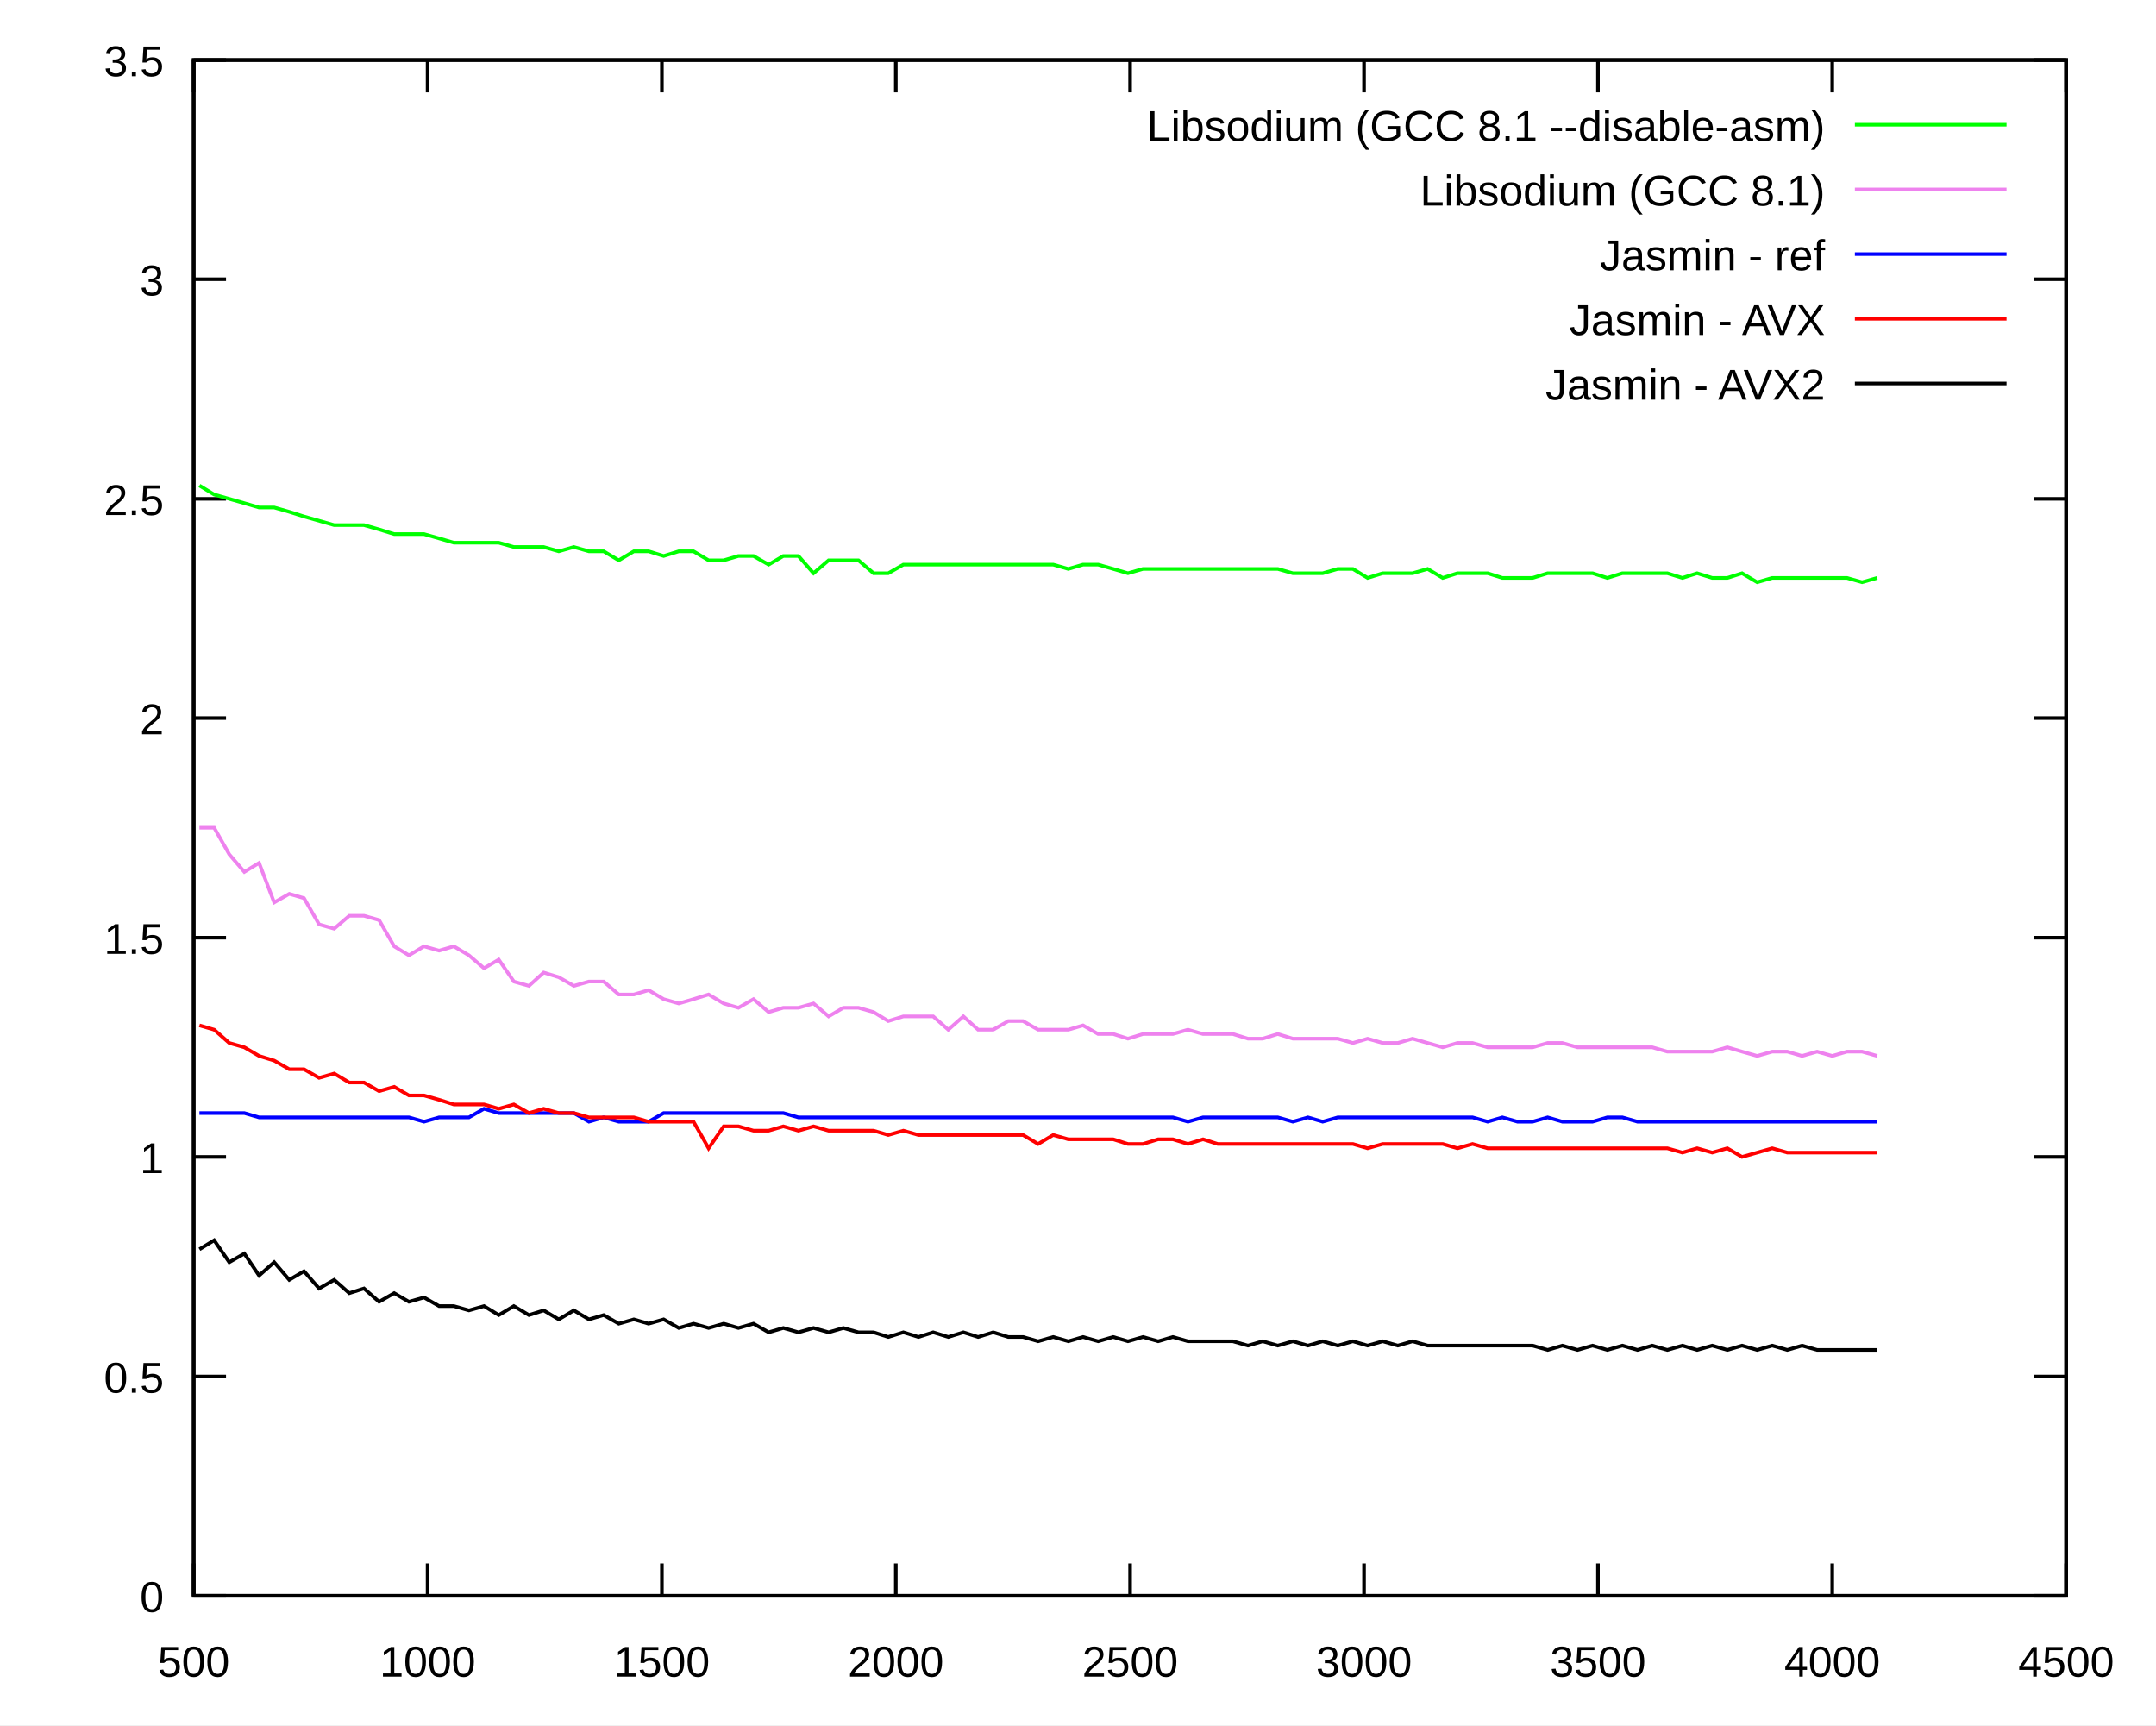
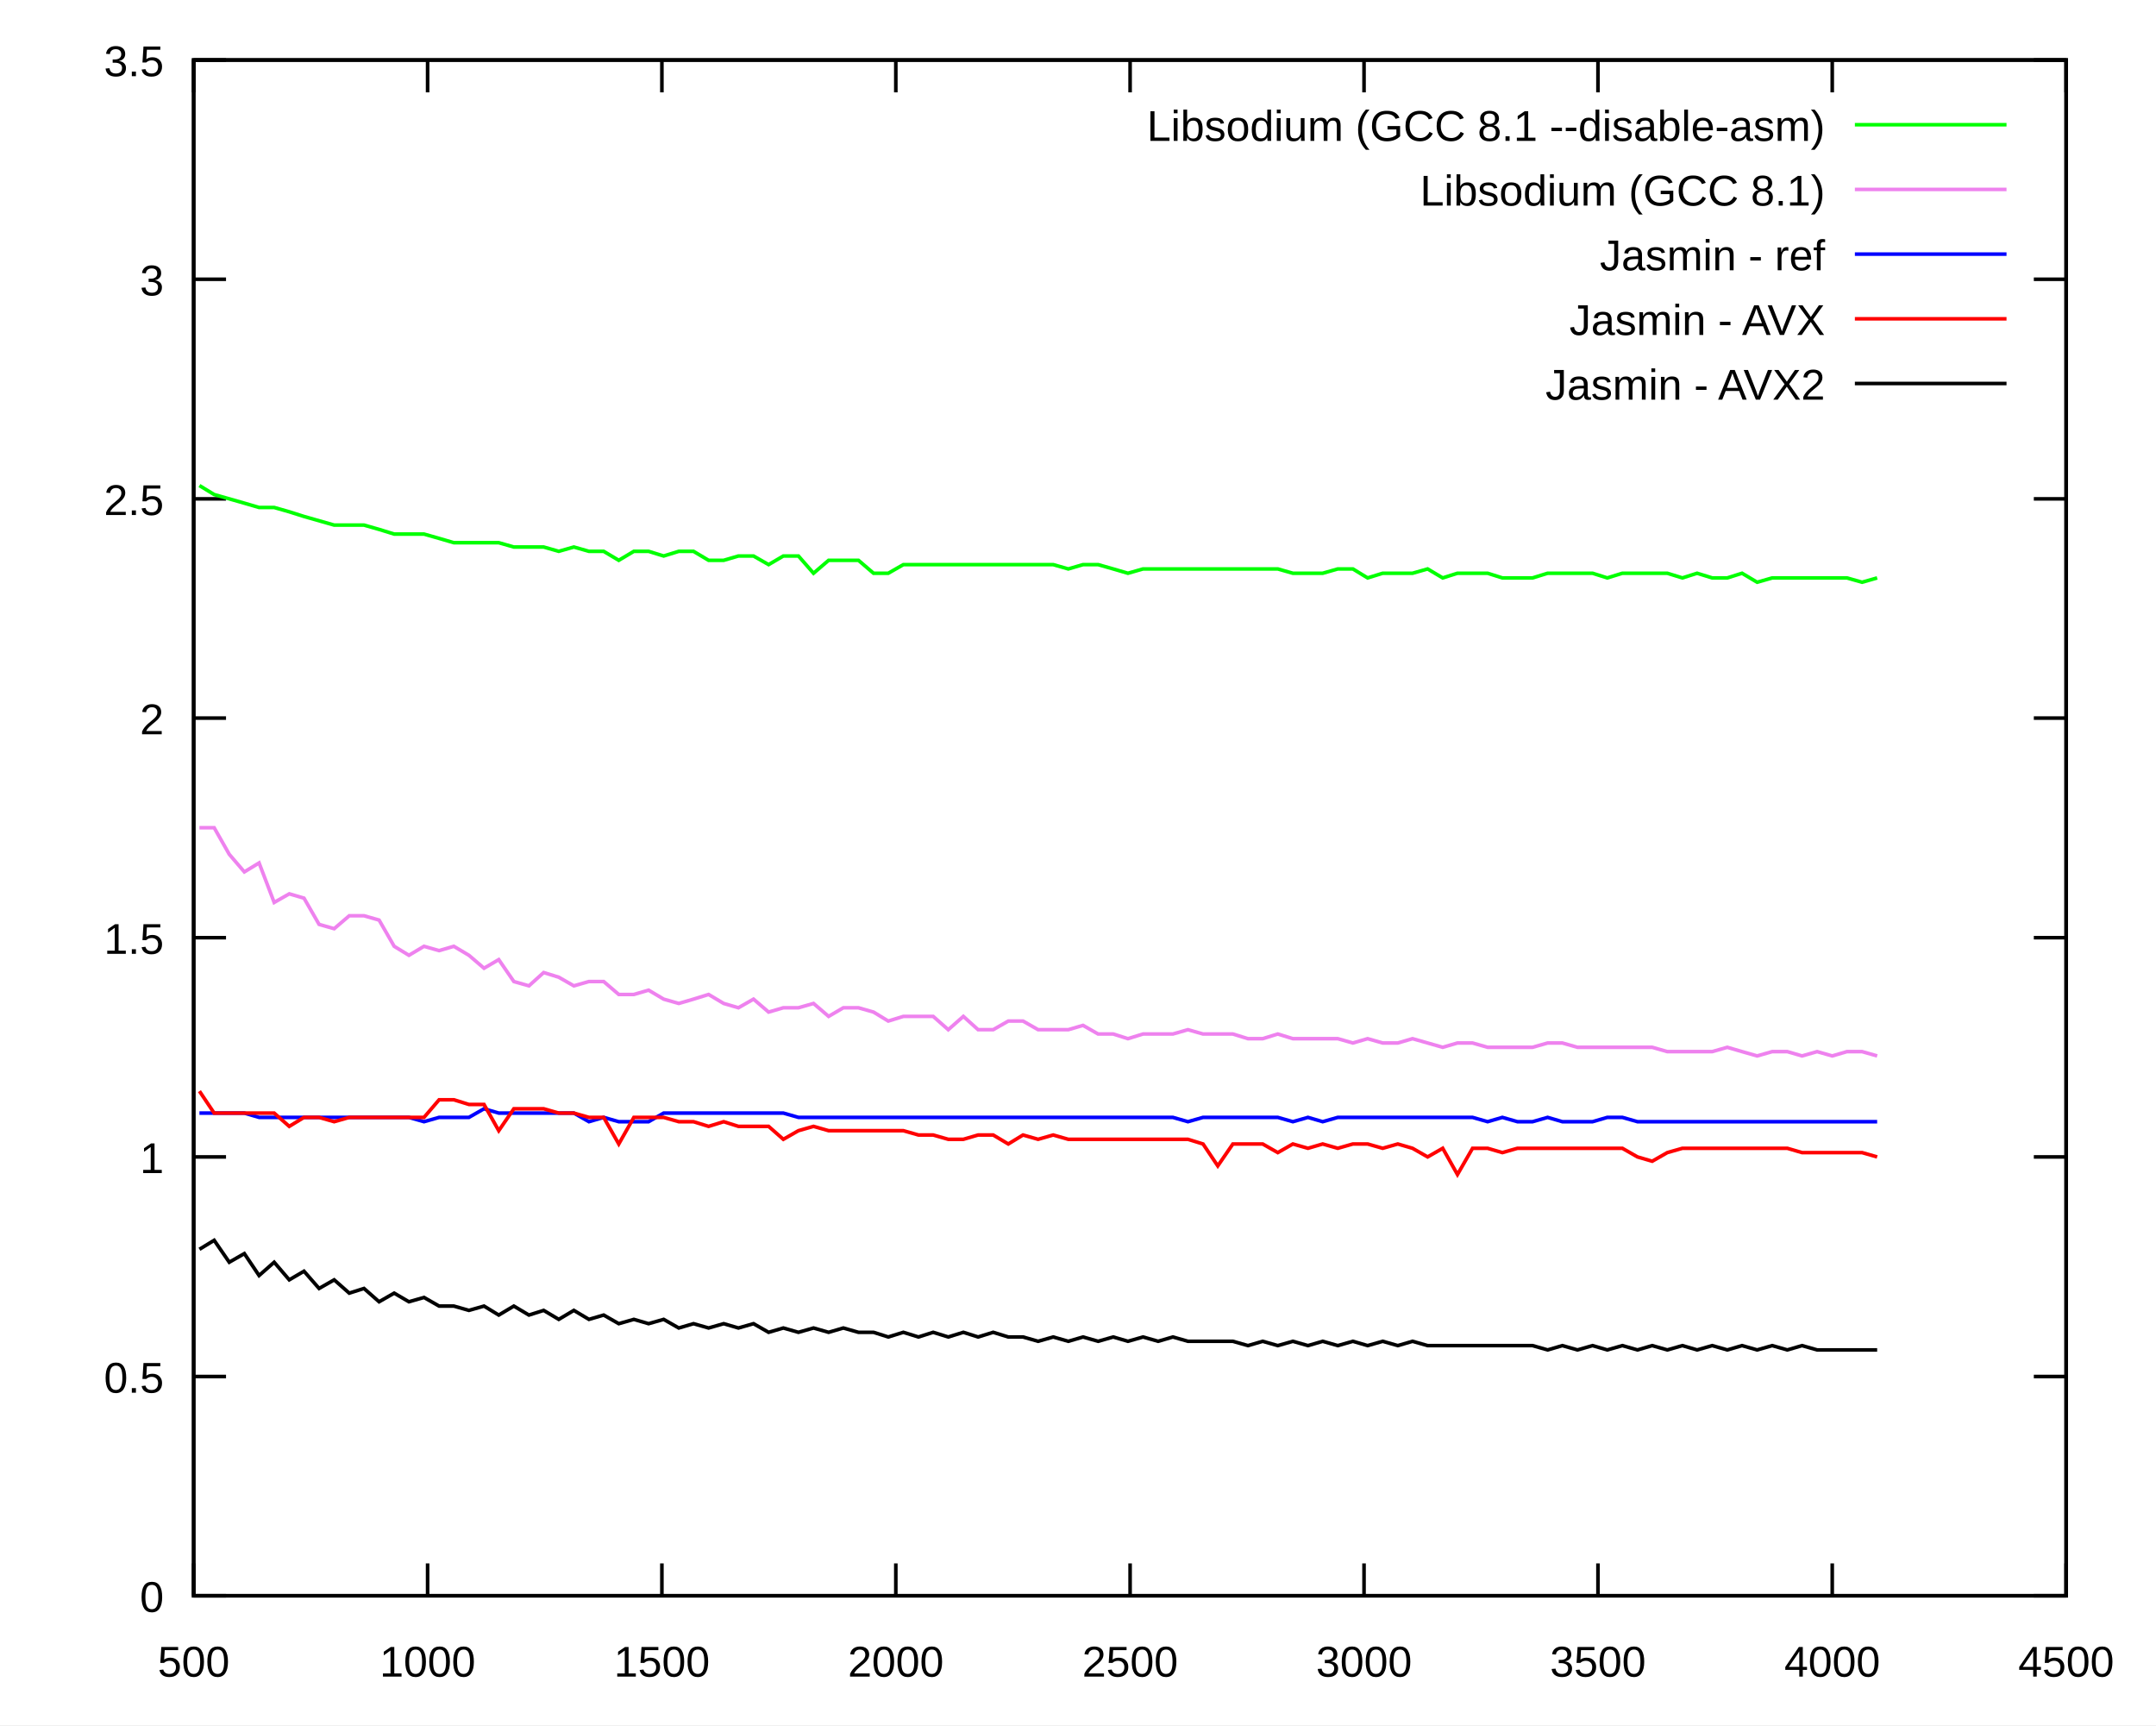
<svg xmlns="http://www.w3.org/2000/svg" xmlns:xlink="http://www.w3.org/1999/xlink" width="600" height="480" viewBox="0 0 600 480">
  <g id="gnuplot_canvas">
    <rect x="0" y="0" width="600" height="480" fill="#ffffff" />
    <defs>
      <circle id="gpDot" r="0.5" stroke-width="0.5" />
      <path id="gpPt0" stroke-width="0.222" stroke="currentColor" d="M-1,0 h2 M0,-1 v2" />
      <path id="gpPt1" stroke-width="0.222" stroke="currentColor" d="M-1,-1 L1,1 M1,-1 L-1,1" />
      <path id="gpPt2" stroke-width="0.222" stroke="currentColor" d="M-1,0 L1,0 M0,-1 L0,1 M-1,-1 L1,1 M-1,1 L1,-1" />
      <rect id="gpPt3" stroke-width="0.222" stroke="currentColor" x="-1" y="-1" width="2" height="2" />
      <rect id="gpPt4" stroke-width="0.222" stroke="currentColor" fill="currentColor" x="-1" y="-1" width="2" height="2" />
      <circle id="gpPt5" stroke-width="0.222" stroke="currentColor" cx="0" cy="0" r="1" />
      <use xlink:href="#gpPt5" id="gpPt6" fill="currentColor" stroke="none" />
      <path id="gpPt7" stroke-width="0.222" stroke="currentColor" d="M0,-1.33 L-1.33,0.67 L1.33,0.67 z" />
      <use xlink:href="#gpPt7" id="gpPt8" fill="currentColor" stroke="none" />
      <use xlink:href="#gpPt7" id="gpPt9" stroke="currentColor" transform="rotate(180)" />
      <use xlink:href="#gpPt9" id="gpPt10" fill="currentColor" stroke="none" />
      <use xlink:href="#gpPt3" id="gpPt11" stroke="currentColor" transform="rotate(45)" />
      <use xlink:href="#gpPt11" id="gpPt12" fill="currentColor" stroke="none" />
      <path id="gpPt13" stroke-width="0.222" stroke="currentColor" d="M0,1.330 L1.265,0.411 L0.782,-1.067 L-0.782,-1.076 L-1.265,0.411 z" />
      <use xlink:href="#gpPt13" id="gpPt14" fill="currentColor" stroke="none" />
      <filter id="textbox" filterUnits="objectBoundingBox" x="0" y="0" height="1" width="1">
        <feFlood flood-color="#FFFFFF" flood-opacity="1" result="bgnd" />
        <feComposite in="SourceGraphic" in2="bgnd" operator="atop" />
      </filter>
      <filter id="greybox" filterUnits="objectBoundingBox" x="0" y="0" height="1" width="1">
        <feFlood flood-color="lightgrey" flood-opacity="1" result="grey" />
        <feComposite in="SourceGraphic" in2="grey" operator="atop" />
      </filter>
    </defs>
    <g fill="none" color="#FFFFFF" stroke="black" stroke-width="1.00" stroke-linecap="butt" stroke-linejoin="miter">
</g>
    <g fill="none" color="black" stroke="currentColor" stroke-width="1.00" stroke-linecap="butt" stroke-linejoin="miter">
      <path stroke="black" d="M53.9,444.0 L62.9,444.0 M575.0,444.0 L566.0,444.0  " />
      <g transform="translate(45.6,448.5)" stroke="none" fill="black" font-family="Arial" font-size="12.00" text-anchor="end">
        <text>
          <tspan font-family="Arial"> 0</tspan>
        </text>
      </g>
    </g>
    <g fill="none" color="black" stroke="currentColor" stroke-width="1.00" stroke-linecap="butt" stroke-linejoin="miter">
      <path stroke="black" d="M53.9,383.0 L62.9,383.0 M575.0,383.0 L566.0,383.0  " />
      <g transform="translate(45.6,387.5)" stroke="none" fill="black" font-family="Arial" font-size="12.00" text-anchor="end">
        <text>
          <tspan font-family="Arial"> 0.5</tspan>
        </text>
      </g>
    </g>
    <g fill="none" color="black" stroke="currentColor" stroke-width="1.00" stroke-linecap="butt" stroke-linejoin="miter">
      <path stroke="black" d="M53.9,321.9 L62.9,321.9 M575.0,321.9 L566.0,321.9  " />
      <g transform="translate(45.6,326.4)" stroke="none" fill="black" font-family="Arial" font-size="12.00" text-anchor="end">
        <text>
          <tspan font-family="Arial"> 1</tspan>
        </text>
      </g>
    </g>
    <g fill="none" color="black" stroke="currentColor" stroke-width="1.00" stroke-linecap="butt" stroke-linejoin="miter">
      <path stroke="black" d="M53.9,260.9 L62.9,260.9 M575.0,260.9 L566.0,260.9  " />
      <g transform="translate(45.6,265.4)" stroke="none" fill="black" font-family="Arial" font-size="12.00" text-anchor="end">
        <text>
          <tspan font-family="Arial"> 1.5</tspan>
        </text>
      </g>
    </g>
    <g fill="none" color="black" stroke="currentColor" stroke-width="1.00" stroke-linecap="butt" stroke-linejoin="miter">
      <path stroke="black" d="M53.9,199.8 L62.9,199.8 M575.0,199.8 L566.0,199.8  " />
      <g transform="translate(45.6,204.3)" stroke="none" fill="black" font-family="Arial" font-size="12.00" text-anchor="end">
        <text>
          <tspan font-family="Arial"> 2</tspan>
        </text>
      </g>
    </g>
    <g fill="none" color="black" stroke="currentColor" stroke-width="1.00" stroke-linecap="butt" stroke-linejoin="miter">
      <path stroke="black" d="M53.9,138.8 L62.9,138.8 M575.0,138.8 L566.0,138.8  " />
      <g transform="translate(45.6,143.3)" stroke="none" fill="black" font-family="Arial" font-size="12.00" text-anchor="end">
        <text>
          <tspan font-family="Arial"> 2.5</tspan>
        </text>
      </g>
    </g>
    <g fill="none" color="black" stroke="currentColor" stroke-width="1.00" stroke-linecap="butt" stroke-linejoin="miter">
      <path stroke="black" d="M53.9,77.7 L62.9,77.7 M575.0,77.7 L566.0,77.7  " />
      <g transform="translate(45.6,82.2)" stroke="none" fill="black" font-family="Arial" font-size="12.00" text-anchor="end">
        <text>
          <tspan font-family="Arial"> 3</tspan>
        </text>
      </g>
    </g>
    <g fill="none" color="black" stroke="currentColor" stroke-width="1.00" stroke-linecap="butt" stroke-linejoin="miter">
      <path stroke="black" d="M53.9,16.7 L62.9,16.7 M575.0,16.7 L566.0,16.7  " />
      <g transform="translate(45.6,21.2)" stroke="none" fill="black" font-family="Arial" font-size="12.00" text-anchor="end">
        <text>
          <tspan font-family="Arial"> 3.5</tspan>
        </text>
      </g>
    </g>
    <g fill="none" color="black" stroke="currentColor" stroke-width="1.00" stroke-linecap="butt" stroke-linejoin="miter">
      <path stroke="black" d="M53.9,444.0 L53.9,435.0 M53.9,16.7 L53.9,25.7  " />
      <g transform="translate(53.9,466.5)" stroke="none" fill="black" font-family="Arial" font-size="12.00" text-anchor="middle">
        <text>
          <tspan font-family="Arial"> 500</tspan>
        </text>
      </g>
    </g>
    <g fill="none" color="black" stroke="currentColor" stroke-width="1.00" stroke-linecap="butt" stroke-linejoin="miter">
      <path stroke="black" d="M119.0,444.0 L119.0,435.0 M119.0,16.7 L119.0,25.7  " />
      <g transform="translate(119.0,466.5)" stroke="none" fill="black" font-family="Arial" font-size="12.00" text-anchor="middle">
        <text>
          <tspan font-family="Arial"> 1000</tspan>
        </text>
      </g>
    </g>
    <g fill="none" color="black" stroke="currentColor" stroke-width="1.00" stroke-linecap="butt" stroke-linejoin="miter">
      <path stroke="black" d="M184.2,444.0 L184.2,435.0 M184.2,16.7 L184.2,25.7  " />
      <g transform="translate(184.2,466.5)" stroke="none" fill="black" font-family="Arial" font-size="12.00" text-anchor="middle">
        <text>
          <tspan font-family="Arial"> 1500</tspan>
        </text>
      </g>
    </g>
    <g fill="none" color="black" stroke="currentColor" stroke-width="1.00" stroke-linecap="butt" stroke-linejoin="miter">
      <path stroke="black" d="M249.3,444.0 L249.3,435.0 M249.3,16.7 L249.3,25.7  " />
      <g transform="translate(249.3,466.5)" stroke="none" fill="black" font-family="Arial" font-size="12.00" text-anchor="middle">
        <text>
          <tspan font-family="Arial"> 2000</tspan>
        </text>
      </g>
    </g>
    <g fill="none" color="black" stroke="currentColor" stroke-width="1.00" stroke-linecap="butt" stroke-linejoin="miter">
      <path stroke="black" d="M314.5,444.0 L314.5,435.0 M314.5,16.7 L314.5,25.7  " />
      <g transform="translate(314.5,466.5)" stroke="none" fill="black" font-family="Arial" font-size="12.00" text-anchor="middle">
        <text>
          <tspan font-family="Arial"> 2500</tspan>
        </text>
      </g>
    </g>
    <g fill="none" color="black" stroke="currentColor" stroke-width="1.00" stroke-linecap="butt" stroke-linejoin="miter">
      <path stroke="black" d="M379.6,444.0 L379.6,435.0 M379.6,16.7 L379.6,25.7  " />
      <g transform="translate(379.6,466.5)" stroke="none" fill="black" font-family="Arial" font-size="12.00" text-anchor="middle">
        <text>
          <tspan font-family="Arial"> 3000</tspan>
        </text>
      </g>
    </g>
    <g fill="none" color="black" stroke="currentColor" stroke-width="1.00" stroke-linecap="butt" stroke-linejoin="miter">
      <path stroke="black" d="M444.7,444.0 L444.7,435.0 M444.7,16.7 L444.7,25.7  " />
      <g transform="translate(444.7,466.5)" stroke="none" fill="black" font-family="Arial" font-size="12.00" text-anchor="middle">
        <text>
          <tspan font-family="Arial"> 3500</tspan>
        </text>
      </g>
    </g>
    <g fill="none" color="black" stroke="currentColor" stroke-width="1.00" stroke-linecap="butt" stroke-linejoin="miter">
      <path stroke="black" d="M509.9,444.0 L509.9,435.0 M509.9,16.7 L509.9,25.7  " />
      <g transform="translate(509.9,466.5)" stroke="none" fill="black" font-family="Arial" font-size="12.00" text-anchor="middle">
        <text>
          <tspan font-family="Arial"> 4000</tspan>
        </text>
      </g>
    </g>
    <g fill="none" color="black" stroke="currentColor" stroke-width="1.00" stroke-linecap="butt" stroke-linejoin="miter">
      <path stroke="black" d="M575.0,444.0 L575.0,435.0 M575.0,16.7 L575.0,25.7  " />
      <g transform="translate(575.0,466.5)" stroke="none" fill="black" font-family="Arial" font-size="12.00" text-anchor="middle">
        <text>
          <tspan font-family="Arial"> 4500</tspan>
        </text>
      </g>
    </g>
    <g fill="none" color="black" stroke="currentColor" stroke-width="1.00" stroke-linecap="butt" stroke-linejoin="miter">
</g>
    <g fill="none" color="black" stroke="currentColor" stroke-width="1.00" stroke-linecap="butt" stroke-linejoin="miter">
      <path stroke="black" d="M53.9,16.7 L53.9,444.0 L575.0,444.0 L575.0,16.7 L53.9,16.7 Z  " />
    </g>
    <g fill="none" color="black" stroke="currentColor" stroke-width="1.00" stroke-linecap="butt" stroke-linejoin="miter">
</g>
    <g id="gnuplot_plot_1">
      <g fill="none" color="black" stroke="currentColor" stroke-width="1.00" stroke-linecap="butt" stroke-linejoin="miter">
        <g transform="translate(507.9,39.2)" stroke="none" fill="black" font-family="Arial" font-size="12.00" text-anchor="end">
          <text>
            <tspan font-family="Arial">Libsodium (GCC 8.1 --disable-asm)</tspan>
          </text>
        </g>
      </g>
      <g fill="none" color="black" stroke="currentColor" stroke-width="1.00" stroke-linecap="butt" stroke-linejoin="miter">
        <path stroke="rgb(  0, 255,   0)" d="M516.2,34.7 L558.4,34.7 M55.5,135.1 L59.6,137.6 L63.8,138.8 L68.0,140.0 L72.1,141.2 L76.3,141.2   L80.5,142.4 L84.6,143.7 L88.8,144.9 L93.0,146.1 L97.2,146.1 L101.3,146.1 L105.5,147.3 L109.7,148.6   L113.8,148.6 L118.0,148.6 L122.2,149.8 L126.3,151.0 L130.5,151.0 L134.7,151.0 L138.8,151.0 L143.0,152.2   L147.2,152.2 L151.3,152.2 L155.5,153.4 L159.7,152.2 L163.9,153.4 L168.0,153.4 L172.2,155.9 L176.4,153.4   L180.5,153.4 L184.7,154.7 L188.9,153.4 L193.0,153.4 L197.2,155.9 L201.4,155.9 L205.5,154.7 L209.7,154.7   L213.9,157.1 L218.0,154.7 L222.2,154.7 L226.4,159.5 L230.6,155.9 L234.7,155.9 L238.9,155.9 L243.1,159.5   L247.2,159.5 L251.4,157.1 L255.6,157.1 L259.7,157.1 L263.9,157.1 L268.1,157.1 L272.2,157.1 L276.4,157.1   L280.6,157.1 L284.7,157.1 L288.9,157.1 L293.1,157.1 L297.3,158.3 L301.4,157.1 L305.6,157.1 L309.8,158.3   L313.9,159.5 L318.1,158.3 L322.3,158.3 L326.4,158.3 L330.6,158.3 L334.8,158.3 L338.9,158.3 L343.1,158.3   L347.3,158.3 L351.4,158.3 L355.6,158.3 L359.8,159.5 L364.0,159.5 L368.1,159.5 L372.3,158.3 L376.5,158.3   L380.6,160.8 L384.8,159.5 L389.0,159.5 L393.1,159.5 L397.3,158.3 L401.5,160.8 L405.6,159.5 L409.8,159.5   L414.0,159.5 L418.1,160.8 L422.3,160.8 L426.5,160.8 L430.7,159.5 L434.8,159.5 L439.0,159.5 L443.2,159.5   L447.3,160.8 L451.5,159.5 L455.7,159.5 L459.8,159.5 L464.0,159.5 L468.2,160.8 L472.3,159.5 L476.5,160.8   L480.7,160.8 L484.8,159.5 L489.0,162.0 L493.2,160.8 L497.4,160.8 L501.5,160.8 L505.7,160.8 L509.9,160.8   L514.0,160.8 L518.2,162.0 L522.4,160.8  " />
      </g>
    </g>
    <g id="gnuplot_plot_2">
      <g fill="none" color="black" stroke="currentColor" stroke-width="1.00" stroke-linecap="butt" stroke-linejoin="miter">
        <g transform="translate(507.9,57.2)" stroke="none" fill="black" font-family="Arial" font-size="12.00" text-anchor="end">
          <text>
            <tspan font-family="Arial">Libsodium (GCC 8.1)</tspan>
          </text>
        </g>
      </g>
      <g fill="none" color="black" stroke="currentColor" stroke-width="1.00" stroke-linecap="butt" stroke-linejoin="miter">
        <path stroke="rgb(238, 130, 238)" d="M516.2,52.7 L558.4,52.7 M55.5,230.3 L59.6,230.3 L63.8,237.7 L68.0,242.6 L72.1,240.1 L76.3,251.1   L80.5,248.7 L84.6,249.9 L88.8,257.2 L93.0,258.4 L97.2,254.8 L101.3,254.8 L105.5,256.0 L109.7,263.3   L113.8,265.8 L118.0,263.3 L122.2,264.5 L126.3,263.3 L130.5,265.8 L134.7,269.4 L138.8,267.0 L143.0,273.1   L147.2,274.3 L151.3,270.6 L155.5,271.9 L159.7,274.3 L163.9,273.1 L168.0,273.1 L172.2,276.7 L176.4,276.7   L180.5,275.5 L184.7,278.0 L188.9,279.2 L193.0,278.0 L197.2,276.7 L201.4,279.2 L205.5,280.4 L209.7,278.0   L213.9,281.6 L218.0,280.4 L222.2,280.4 L226.4,279.2 L230.6,282.8 L234.7,280.4 L238.9,280.4 L243.1,281.6   L247.2,284.1 L251.4,282.8 L255.6,282.8 L259.7,282.8 L263.9,286.5 L268.1,282.8 L272.2,286.5 L276.4,286.5   L280.6,284.1 L284.7,284.1 L288.9,286.5 L293.1,286.5 L297.3,286.5 L301.4,285.3 L305.6,287.7 L309.8,287.7   L313.9,289.0 L318.1,287.7 L322.3,287.7 L326.4,287.7 L330.6,286.5 L334.8,287.7 L338.9,287.7 L343.1,287.7   L347.3,289.0 L351.4,289.0 L355.6,287.7 L359.8,289.0 L364.0,289.0 L368.1,289.0 L372.3,289.0 L376.5,290.2   L380.6,289.0 L384.8,290.2 L389.0,290.2 L393.1,289.0 L397.3,290.2 L401.5,291.4 L405.6,290.2 L409.8,290.2   L414.0,291.4 L418.1,291.4 L422.3,291.4 L426.5,291.4 L430.7,290.2 L434.8,290.2 L439.0,291.4 L443.2,291.4   L447.3,291.4 L451.5,291.4 L455.7,291.4 L459.8,291.4 L464.0,292.6 L468.2,292.6 L472.3,292.6 L476.5,292.6   L480.7,291.4 L484.8,292.6 L489.0,293.8 L493.2,292.6 L497.4,292.6 L501.5,293.8 L505.7,292.6 L509.9,293.8   L514.0,292.6 L518.2,292.6 L522.4,293.8  " />
      </g>
    </g>
    <g id="gnuplot_plot_3">
      <g fill="none" color="black" stroke="currentColor" stroke-width="1.00" stroke-linecap="butt" stroke-linejoin="miter">
        <g transform="translate(507.9,75.2)" stroke="none" fill="black" font-family="Arial" font-size="12.00" text-anchor="end">
          <text>
            <tspan font-family="Arial">Jasmin - ref</tspan>
          </text>
        </g>
      </g>
      <g fill="none" color="black" stroke="currentColor" stroke-width="1.00" stroke-linecap="butt" stroke-linejoin="miter">
        <path stroke="rgb(  0,   0, 255)" d="M516.2,70.7 L558.4,70.7 M55.5,309.7 L59.6,309.7 L63.8,309.7 L68.0,309.7 L72.1,310.9 L76.3,310.9   L80.5,310.9 L84.6,310.9 L88.8,310.9 L93.0,310.9 L97.2,310.9 L101.3,310.9 L105.5,310.9 L109.7,310.9   L113.8,310.9 L118.0,312.1 L122.2,310.9 L126.3,310.9 L130.5,310.9 L134.7,308.5 L138.8,309.7 L143.0,309.7   L147.2,309.7 L151.3,309.7 L155.5,309.7 L159.7,309.7 L163.9,312.1 L168.0,310.9 L172.2,312.1 L176.4,312.1   L180.5,312.1 L184.7,309.7 L188.9,309.7 L193.0,309.7 L197.2,309.7 L201.4,309.7 L205.5,309.7 L209.7,309.7   L213.9,309.7 L218.0,309.7 L222.2,310.9 L226.4,310.9 L230.6,310.9 L234.7,310.9 L238.9,310.9 L243.1,310.9   L247.2,310.9 L251.4,310.9 L255.6,310.9 L259.7,310.9 L263.9,310.9 L268.1,310.9 L272.2,310.9 L276.4,310.9   L280.6,310.9 L284.7,310.9 L288.9,310.9 L293.1,310.9 L297.3,310.9 L301.4,310.9 L305.6,310.9 L309.8,310.9   L313.9,310.9 L318.1,310.9 L322.3,310.9 L326.4,310.9 L330.6,312.1 L334.8,310.9 L338.9,310.9 L343.1,310.9   L347.3,310.9 L351.4,310.9 L355.6,310.9 L359.8,312.1 L364.0,310.9 L368.1,312.1 L372.3,310.9 L376.5,310.9   L380.6,310.9 L384.8,310.9 L389.0,310.9 L393.1,310.9 L397.3,310.9 L401.5,310.9 L405.6,310.9 L409.8,310.9   L414.0,312.1 L418.1,310.9 L422.3,312.1 L426.5,312.1 L430.7,310.9 L434.8,312.1 L439.0,312.1 L443.2,312.1   L447.3,310.9 L451.5,310.9 L455.7,312.1 L459.8,312.1 L464.0,312.1 L468.2,312.1 L472.3,312.1 L476.5,312.1   L480.7,312.1 L484.8,312.1 L489.0,312.1 L493.2,312.1 L497.4,312.1 L501.5,312.1 L505.7,312.1 L509.9,312.1   L514.0,312.1 L518.2,312.1 L522.4,312.1  " />
      </g>
    </g>
    <g id="gnuplot_plot_4">
      <g fill="none" color="black" stroke="currentColor" stroke-width="1.00" stroke-linecap="butt" stroke-linejoin="miter">
        <g transform="translate(507.9,93.2)" stroke="none" fill="black" font-family="Arial" font-size="12.00" text-anchor="end">
          <text>
            <tspan font-family="Arial">Jasmin - AVX</tspan>
          </text>
        </g>
      </g>
      <g fill="none" color="black" stroke="currentColor" stroke-width="1.00" stroke-linecap="butt" stroke-linejoin="miter">
-         <path stroke="rgb(255,   0,   0)" d="M516.2,88.7 L558.4,88.7 M55.5,285.3 L59.6,286.5 L63.8,290.2 L68.0,291.4 L72.1,293.8 L76.3,295.1   L80.5,297.5 L84.6,297.5 L88.8,299.9 L93.0,298.7 L97.2,301.2 L101.3,301.2 L105.5,303.6 L109.7,302.4   L113.8,304.8 L118.0,304.8 L122.2,306.0 L126.3,307.3 L130.5,307.3 L134.7,307.3 L138.8,308.5 L143.0,307.3   L147.2,309.7 L151.3,308.5 L155.5,309.7 L159.7,309.7 L163.9,310.9 L168.0,310.9 L172.2,310.9 L176.4,310.9   L180.5,312.1 L184.7,312.1 L188.9,312.1 L193.0,312.1 L197.2,319.5 L201.4,313.4 L205.5,313.4 L209.7,314.6   L213.9,314.6 L218.0,313.4 L222.2,314.6 L226.4,313.4 L230.6,314.6 L234.7,314.6 L238.9,314.6 L243.1,314.6   L247.2,315.8 L251.4,314.6 L255.6,315.8 L259.7,315.8 L263.9,315.8 L268.1,315.8 L272.2,315.8 L276.4,315.8   L280.6,315.8 L284.7,315.8 L288.9,318.3 L293.1,315.8 L297.3,317.0 L301.4,317.0 L305.6,317.0 L309.8,317.0   L313.9,318.3 L318.1,318.3 L322.3,317.0 L326.4,317.0 L330.6,318.3 L334.8,317.0 L338.9,318.3 L343.1,318.3   L347.3,318.3 L351.4,318.3 L355.6,318.3 L359.8,318.3 L364.0,318.3 L368.1,318.3 L372.3,318.3 L376.5,318.3   L380.6,319.5 L384.8,318.3 L389.0,318.3 L393.1,318.3 L397.3,318.3 L401.5,318.3 L405.6,319.5 L409.8,318.3   L414.0,319.5 L418.1,319.5 L422.3,319.5 L426.5,319.5 L430.7,319.5 L434.8,319.5 L439.0,319.5 L443.2,319.5   L447.3,319.5 L451.5,319.5 L455.7,319.5 L459.8,319.5 L464.0,319.5 L468.2,320.7 L472.3,319.5 L476.5,320.7   L480.7,319.5 L484.8,321.9 L489.0,320.7 L493.2,319.5 L497.4,320.7 L501.5,320.7 L505.7,320.7 L509.9,320.7   L514.0,320.7 L518.2,320.7 L522.4,320.7  " />
+         <path stroke="rgb(255,   0,   0)" d="M516.2,88.7 L558.4,88.7 M55.5,303.6 L59.6,309.7 L63.8,309.7 L68.0,309.7 L72.1,309.7 L76.3,309.7   L80.5,313.4 L84.6,310.9 L88.8,310.9 L93.0,312.1 L97.2,310.9 L101.3,310.9 L105.5,310.9 L109.7,310.9   L113.8,310.9 L118.0,310.9 L122.2,306.0 L126.3,306.0 L130.5,307.3 L134.7,307.3 L138.8,314.6 L143.0,308.5   L147.2,308.5 L151.3,308.5 L155.5,309.7 L159.7,309.7 L163.9,310.9 L168.0,310.9 L172.2,318.3 L176.4,310.9   L180.5,310.9 L184.7,310.9 L188.9,312.1 L193.0,312.1 L197.2,313.4 L201.4,312.1 L205.5,313.4 L209.7,313.4   L213.9,313.4 L218.0,317.0 L222.2,314.6 L226.4,313.4 L230.6,314.6 L234.7,314.6 L238.9,314.6 L243.1,314.6   L247.2,314.6 L251.4,314.6 L255.6,315.8 L259.7,315.8 L263.9,317.0 L268.1,317.0 L272.2,315.8 L276.4,315.8   L280.6,318.3 L284.7,315.8 L288.9,317.0 L293.1,315.8 L297.3,317.0 L301.4,317.0 L305.6,317.0 L309.8,317.0   L313.9,317.0 L318.1,317.0 L322.3,317.0 L326.4,317.0 L330.6,317.0 L334.8,318.3 L338.9,324.4 L343.1,318.3   L347.3,318.3 L351.4,318.3 L355.6,320.7 L359.8,318.3 L364.0,319.5 L368.1,318.3 L372.3,319.5 L376.5,318.3   L380.6,318.3 L384.8,319.5 L389.0,318.3 L393.1,319.5 L397.3,321.9 L401.5,319.5 L405.6,326.8 L409.8,319.5   L414.0,319.5 L418.1,320.7 L422.3,319.5 L426.5,319.5 L430.7,319.5 L434.8,319.5 L439.0,319.5 L443.2,319.5   L447.3,319.5 L451.5,319.5 L455.7,321.9 L459.8,323.1 L464.0,320.7 L468.2,319.5 L472.3,319.5 L476.5,319.5   L480.7,319.5 L484.8,319.5 L489.0,319.5 L493.2,319.5 L497.4,319.5 L501.5,320.7 L505.7,320.7 L509.9,320.7   L514.0,320.7 L518.2,320.7 L522.4,321.9  " />
      </g>
    </g>
    <g id="gnuplot_plot_5">
      <g fill="none" color="black" stroke="currentColor" stroke-width="1.00" stroke-linecap="butt" stroke-linejoin="miter">
        <g transform="translate(507.9,111.2)" stroke="none" fill="black" font-family="Arial" font-size="12.00" text-anchor="end">
          <text>
            <tspan font-family="Arial">Jasmin - AVX2</tspan>
          </text>
        </g>
      </g>
      <g fill="none" color="black" stroke="currentColor" stroke-width="1.00" stroke-linecap="butt" stroke-linejoin="miter">
        <path stroke="rgb(  0,   0,   0)" d="M516.2,106.7 L558.4,106.7 M55.5,347.6 L59.6,345.1 L63.8,351.2 L68.0,348.8 L72.1,354.9 L76.3,351.2   L80.5,356.1 L84.6,353.7 L88.8,358.5 L93.0,356.1 L97.2,359.8 L101.3,358.5 L105.5,362.2 L109.7,359.8   L113.8,362.2 L118.0,361.0 L122.2,363.4 L126.3,363.4 L130.5,364.6 L134.7,363.4 L138.8,365.9 L143.0,363.4   L147.2,365.9 L151.3,364.6 L155.5,367.1 L159.7,364.6 L163.9,367.1 L168.0,365.9 L172.2,368.3 L176.4,367.1   L180.5,368.3 L184.7,367.1 L188.9,369.5 L193.0,368.3 L197.2,369.5 L201.4,368.3 L205.5,369.5 L209.7,368.3   L213.9,370.7 L218.0,369.5 L222.2,370.7 L226.4,369.5 L230.6,370.7 L234.7,369.5 L238.9,370.7 L243.1,370.7   L247.2,372.0 L251.4,370.7 L255.6,372.0 L259.7,370.7 L263.9,372.0 L268.1,370.7 L272.2,372.0 L276.4,370.7   L280.6,372.0 L284.7,372.0 L288.9,373.2 L293.1,372.0 L297.3,373.2 L301.4,372.0 L305.6,373.2 L309.8,372.0   L313.9,373.2 L318.1,372.0 L322.3,373.2 L326.4,372.0 L330.6,373.2 L334.8,373.2 L338.9,373.2 L343.1,373.2   L347.3,374.4 L351.4,373.2 L355.6,374.4 L359.8,373.2 L364.0,374.4 L368.1,373.2 L372.3,374.4 L376.5,373.2   L380.6,374.4 L384.8,373.2 L389.0,374.4 L393.1,373.2 L397.3,374.4 L401.5,374.4 L405.6,374.4 L409.8,374.4   L414.0,374.4 L418.1,374.4 L422.3,374.4 L426.5,374.4 L430.7,375.6 L434.8,374.4 L439.0,375.6 L443.2,374.4   L447.3,375.6 L451.5,374.4 L455.7,375.6 L459.8,374.4 L464.0,375.6 L468.2,374.4 L472.3,375.6 L476.5,374.4   L480.7,375.6 L484.8,374.4 L489.0,375.6 L493.2,374.4 L497.4,375.6 L501.5,374.4 L505.7,375.6 L509.9,375.6   L514.0,375.6 L518.2,375.6 L522.4,375.6  " />
      </g>
    </g>
    <g fill="none" color="#FFFFFF" stroke="rgb(  0,   0,   0)" stroke-width="2.00" stroke-linecap="butt" stroke-linejoin="miter">
</g>
    <g fill="none" color="black" stroke="currentColor" stroke-width="2.00" stroke-linecap="butt" stroke-linejoin="miter">
</g>
    <g fill="none" color="black" stroke="black" stroke-width="1.00" stroke-linecap="butt" stroke-linejoin="miter">
</g>
    <g fill="none" color="black" stroke="currentColor" stroke-width="1.00" stroke-linecap="butt" stroke-linejoin="miter">
      <path stroke="black" d="M53.9,16.7 L53.9,444.0 L575.0,444.0 L575.0,16.7 L53.9,16.7 Z  " />
    </g>
    <g fill="none" color="black" stroke="currentColor" stroke-width="1.00" stroke-linecap="butt" stroke-linejoin="miter">
</g>
  </g>
</svg>
